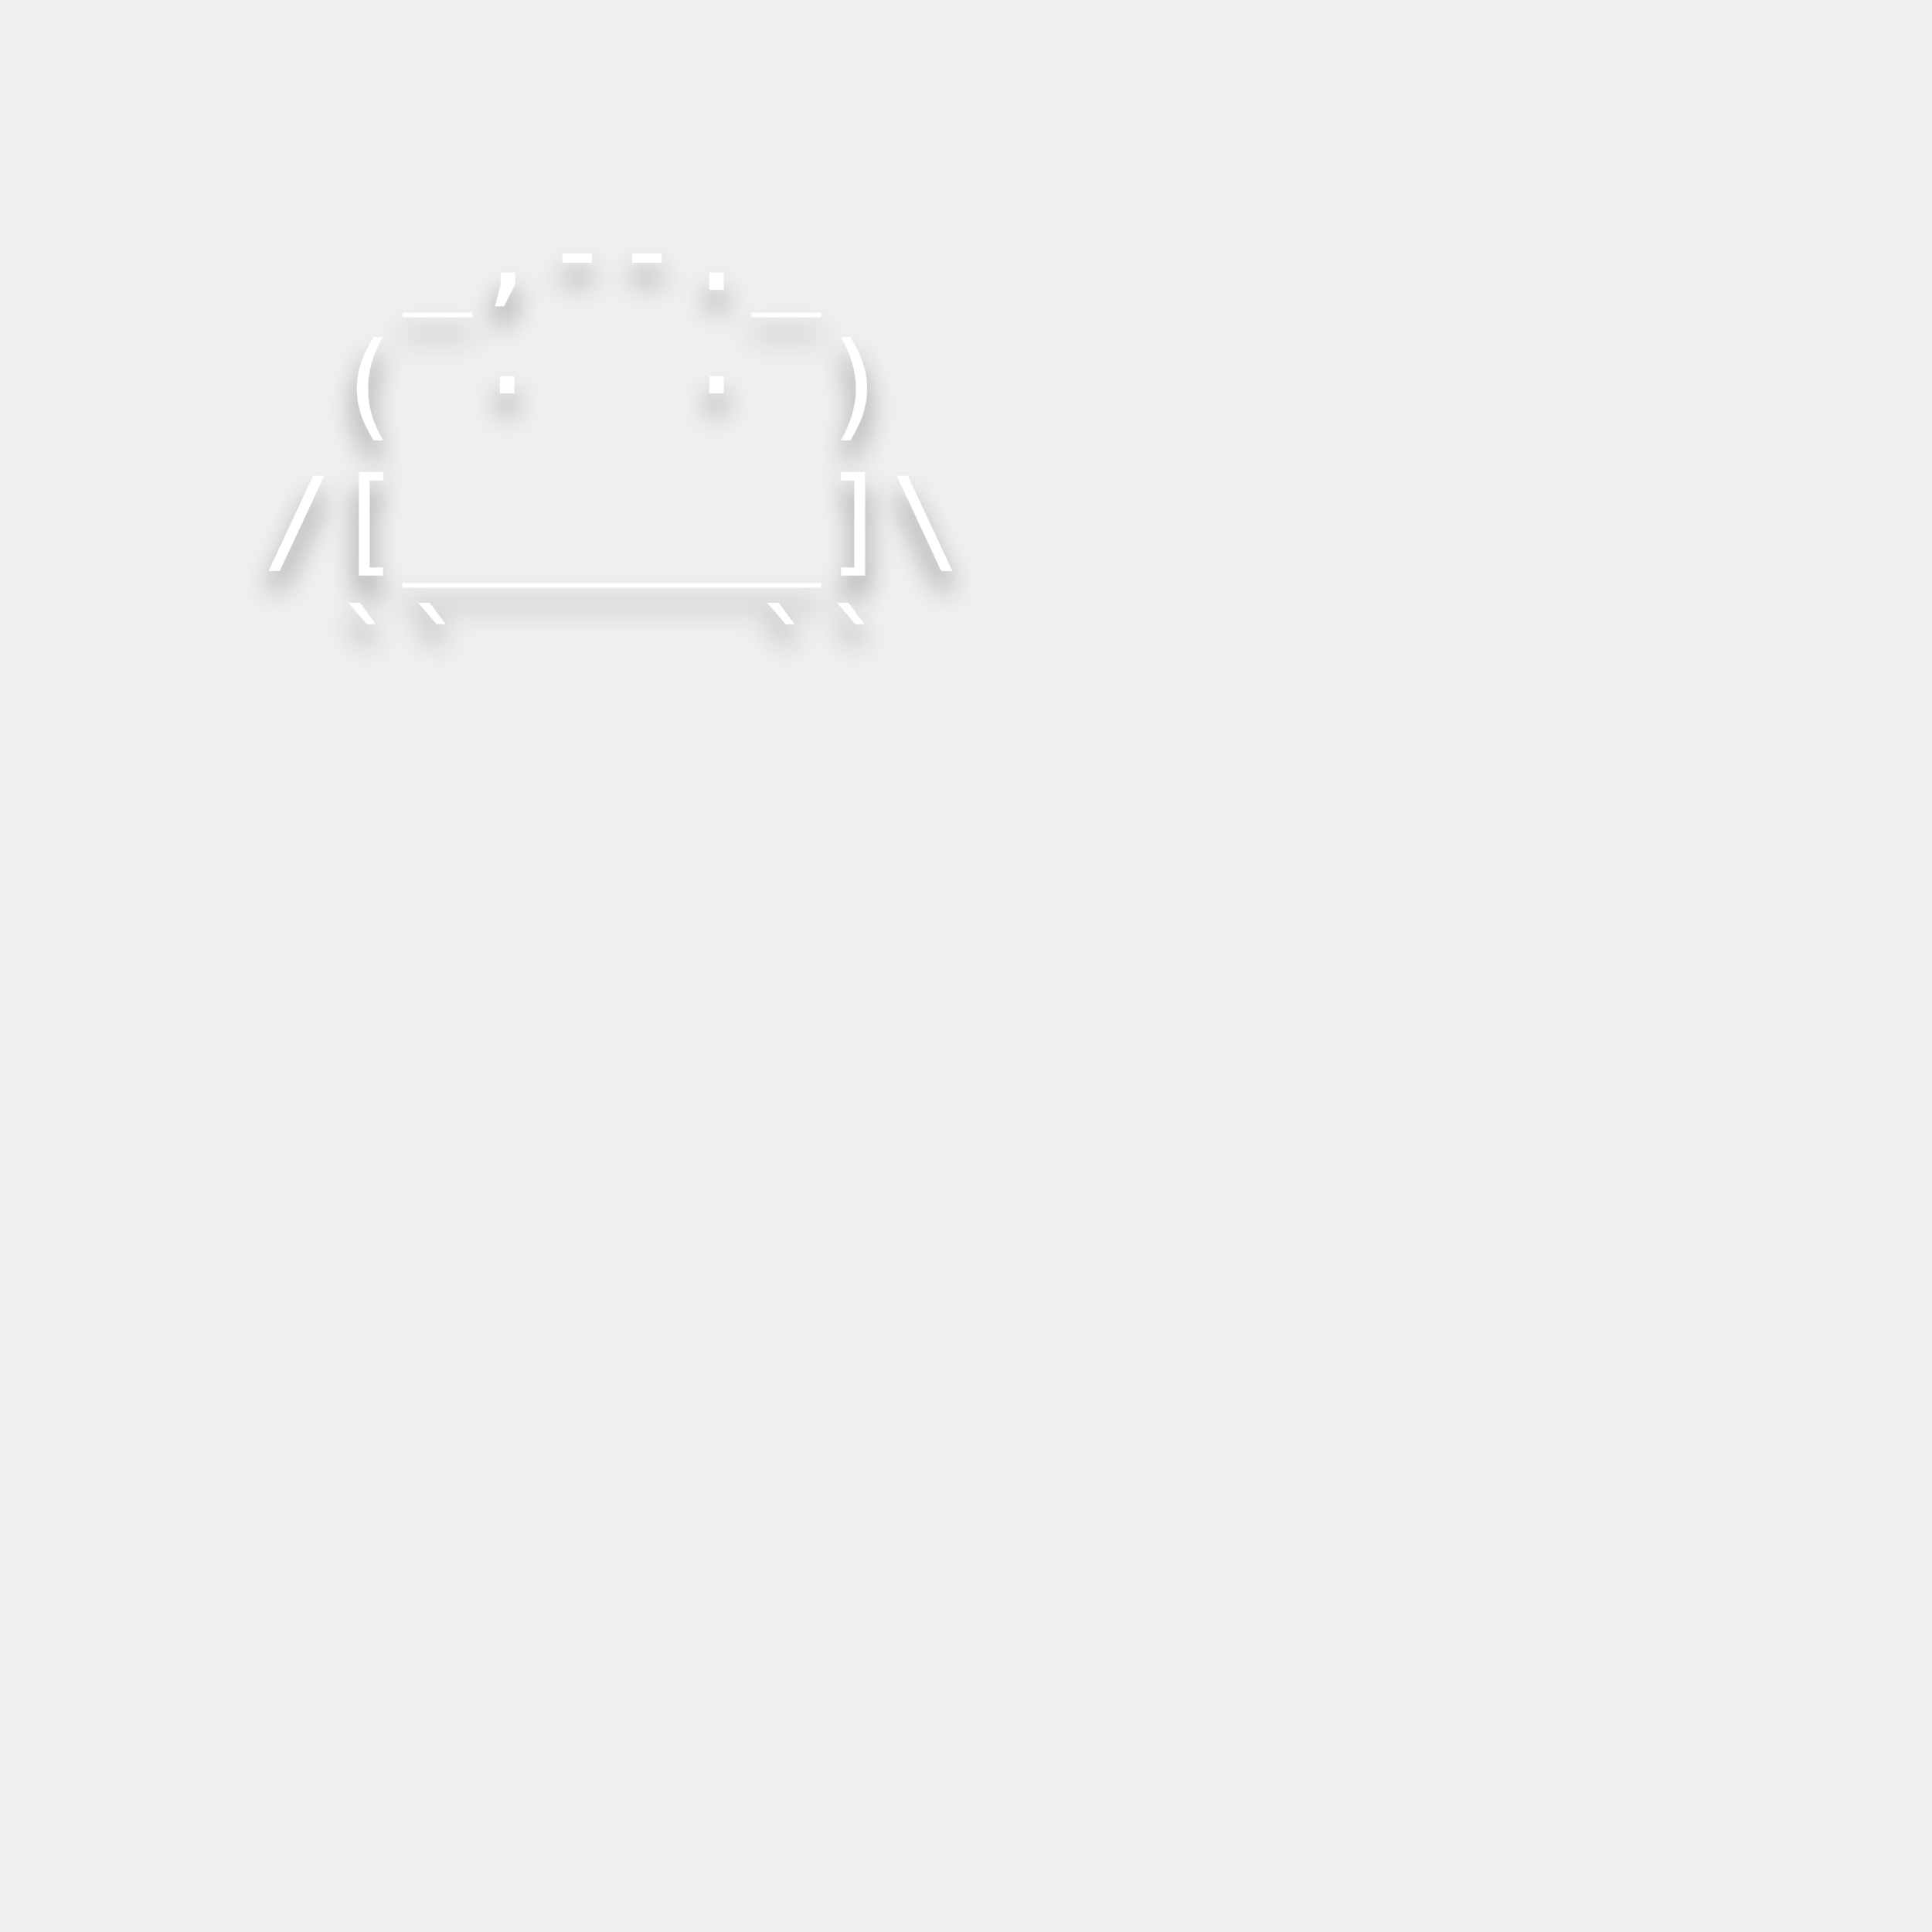
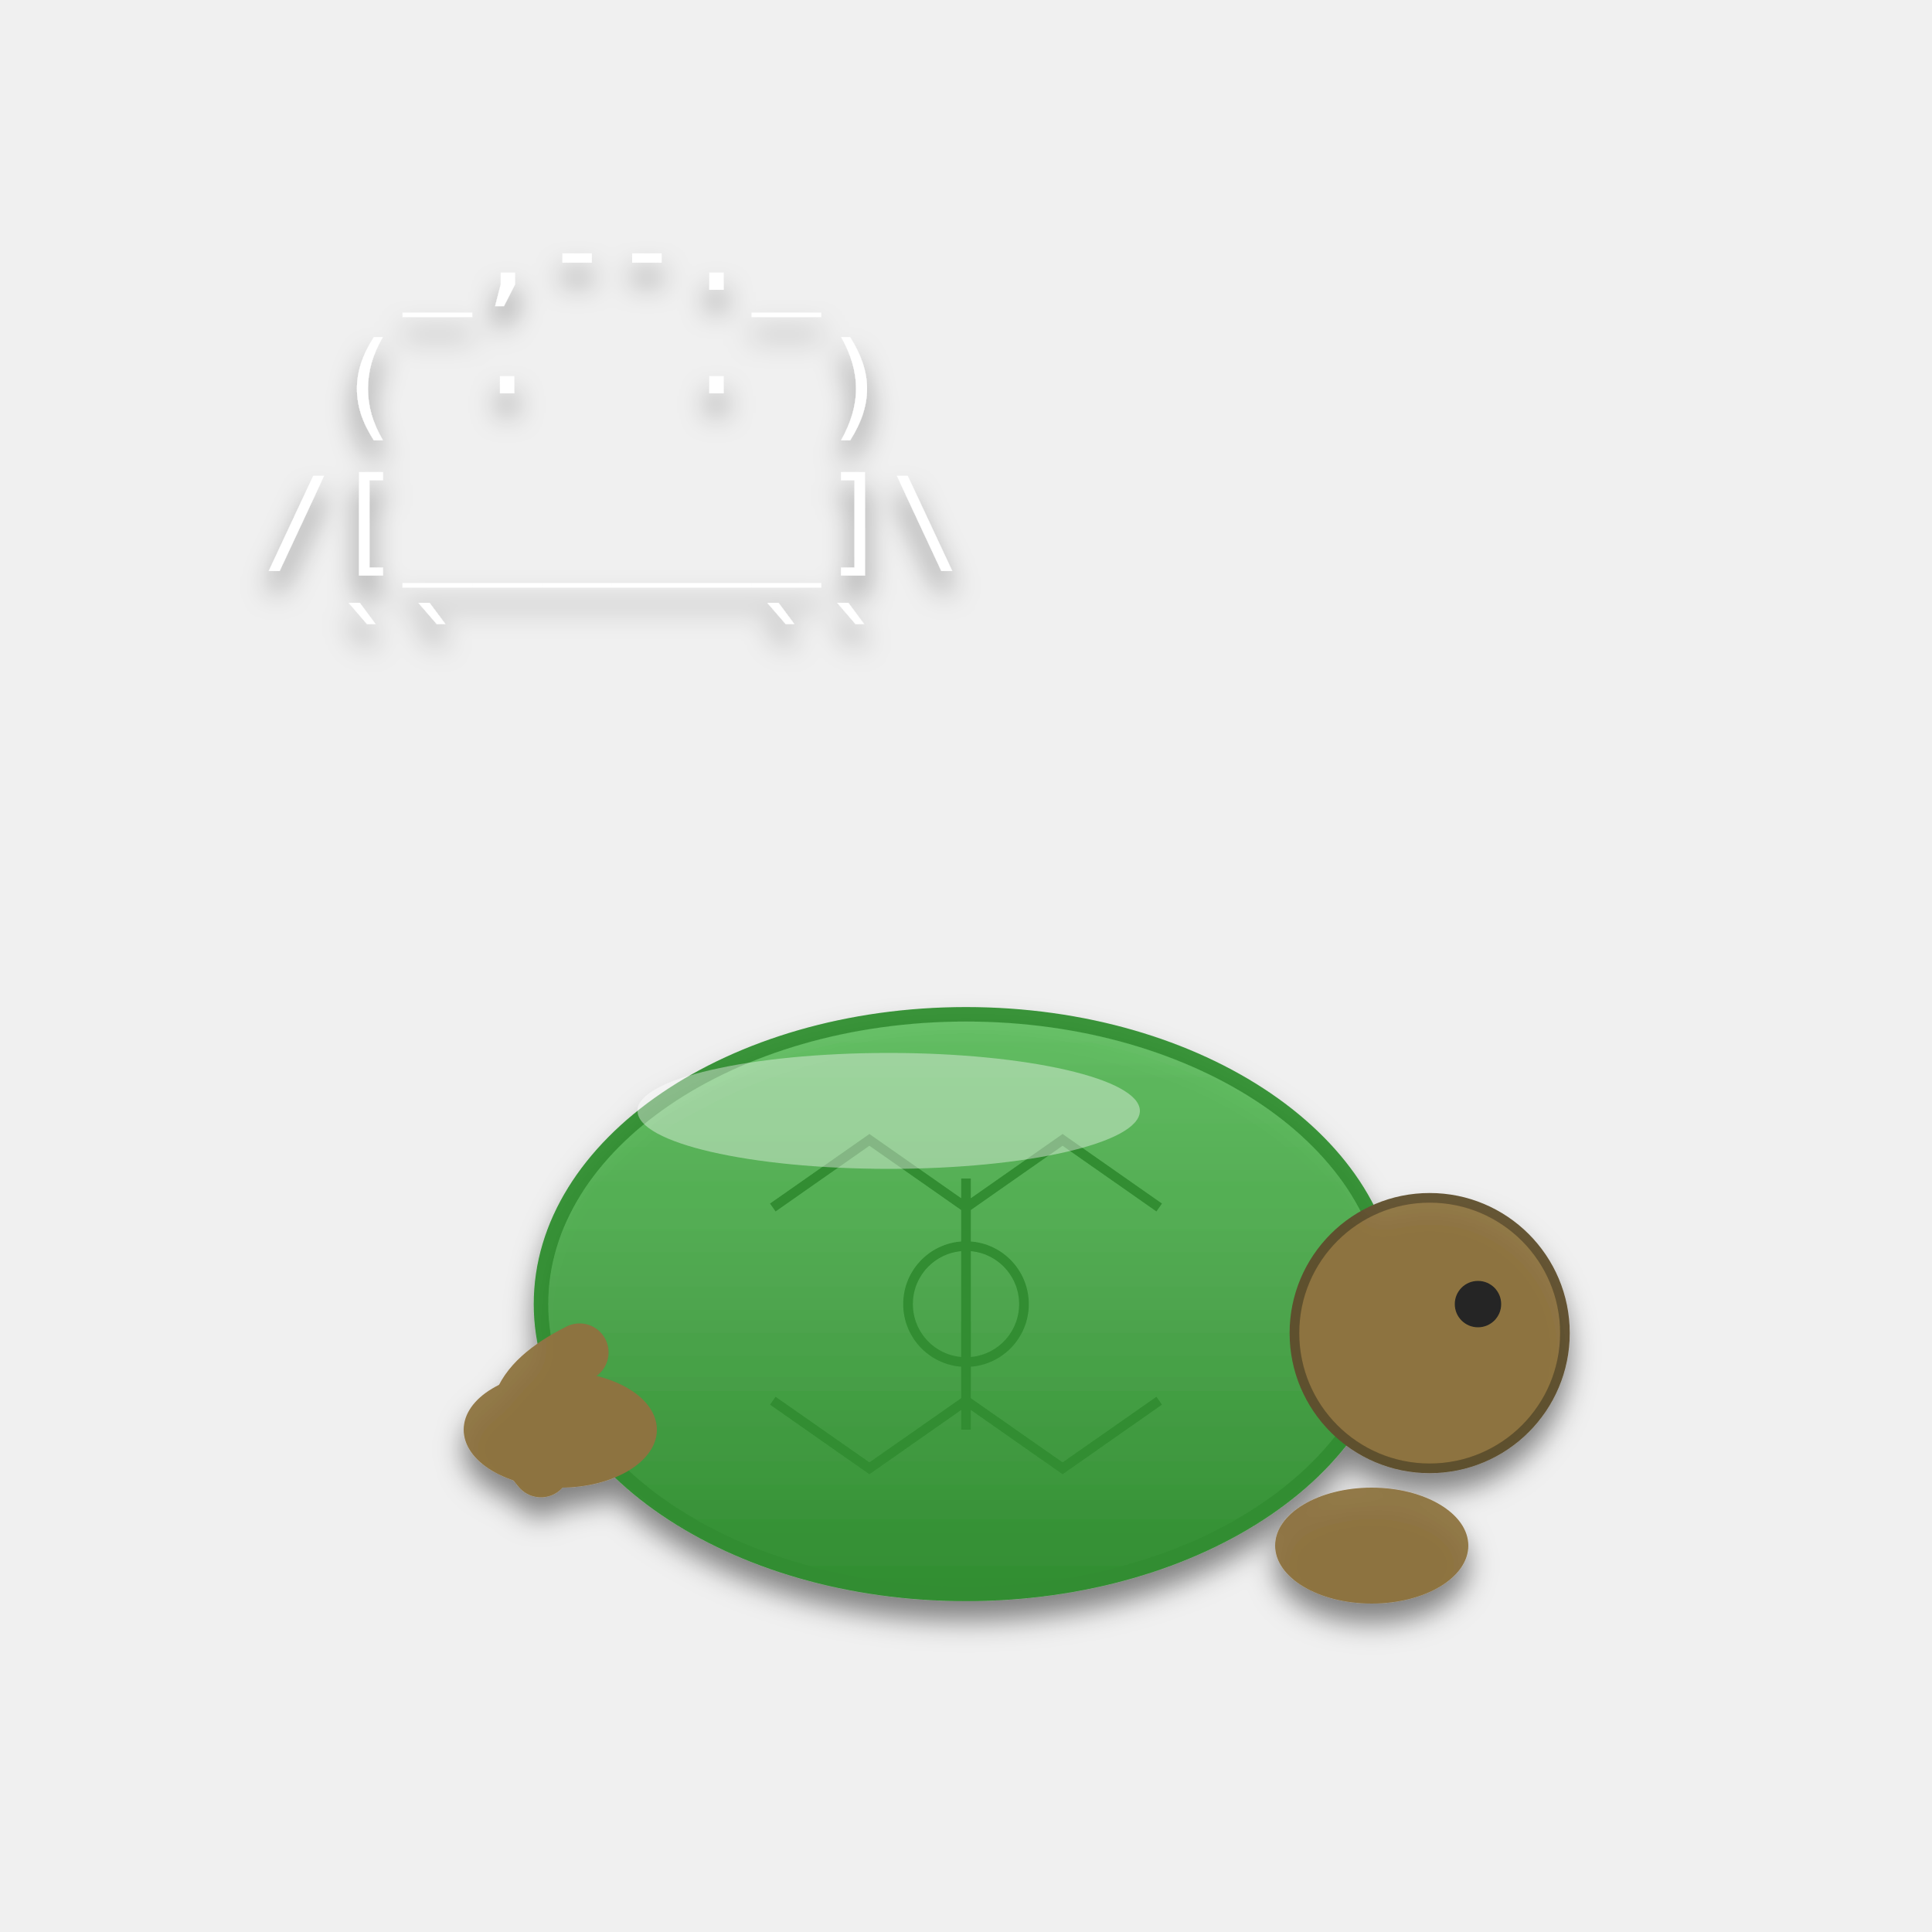
<svg xmlns="http://www.w3.org/2000/svg" viewBox="0 0 200 200" width="200" height="200" data-species="turtle" data-frames="3">
  <defs>
    <linearGradient id="spriteAccent" x1="0%" y1="0%" x2="0%" y2="100%">
      <stop offset="0%" stop-color="#ffffff" stop-opacity="0.95" />
      <stop offset="100%" stop-color="#cfcfff" stop-opacity="0.7" />
+     </linearGradient>
+     <linearGradient id="bodyGrad-turtle" x1="0%" y1="0%" x2="0%" y2="100%">
+       <stop offset="0%" stop-color="#5fbf5f" stop-opacity="1" />
+       <stop offset="100%" stop-color="#2d8b2d" stop-opacity="1" />
    </linearGradient>
    <filter id="spriteShadow" x="-15%" y="-15%" width="130%" height="130%">
      <feGaussianBlur in="SourceAlpha" stdDeviation="1.4" />
      <feOffset dx="0" dy="2" result="off" />
      <feComponentTransfer>
        <feFuncA type="linear" slope="0.5" />
      </feComponentTransfer>
      <feMerge>
        <feMergeNode />
        <feMergeNode in="SourceGraphic" />
      </feMerge>
    </filter>
  </defs>
  <rect width="200" height="200" fill="transparent" />
  <g filter="url(#spriteShadow)">
    <g id="state-error" data-state="error" data-frame-idx="2" visibility="hidden">
      <text x="20" y="30" font-family="ui-monospace, SFMono-Regular, Menlo, Consolas, monospace" font-size="12" fill="#ff3366" xml:space="preserve">
        <tspan x="20" dy="0">   _,--._</tspan>
        <tspan x="20" dy="14">  ( ·  · )</tspan>
        <tspan x="20" dy="14"> /[======]\</tspan>
        <tspan x="20" dy="14">  ``    ``</tspan>
      </text>
+       <g class="species-art" opacity="0.92">
+         <ellipse cx="100" cy="135" rx="44" ry="30" fill="url(#bodyGrad-turtle)" stroke="#2d8b2d" stroke-width="1.5" />
+         <path d="M 80 125 L 90 118 L 100 125 L 110 118 L 120 125 M 80 145 L 90 152 L 100 145 L 110 152 L 120 145 M 100 122 L 100 148" stroke="#2d8b2d" stroke-width="1" fill="none" />
+         <circle cx="100" cy="135" r="6" fill="none" stroke="#2d8b2d" stroke-width="1" />
+         <circle cx="148" cy="138" r="14" fill="#8b6f3a" stroke="#5a4a26" stroke-width="1" />
+         <circle cx="153" cy="135" r="2.4" fill="#1a1a1a" />
+         <ellipse cx="58" cy="148" rx="10" ry="6" fill="#8b6f3a" />
+         <ellipse cx="142" cy="160" rx="10" ry="6" fill="#8b6f3a" />
+         <path d="M 60 140 Q 50 145 56 152" stroke="#8b6f3a" stroke-width="6" stroke-linecap="round" fill="none" />
+         <ellipse cx="92" cy="115" rx="26" ry="6" fill="#ffffff" fill-opacity="0.4" />
+       </g>
    </g>
    <g id="state-notification" data-state="notification" data-frame-idx="0" visibility="hidden">
      <text x="20" y="30" font-family="ui-monospace, SFMono-Regular, Menlo, Consolas, monospace" font-size="12" fill="#ffcc00" xml:space="preserve">
        <tspan x="20" dy="0">   _,--._</tspan>
        <tspan x="20" dy="14">  ( ·  · )</tspan>
        <tspan x="20" dy="14"> /[______]\</tspan>
        <tspan x="20" dy="14">  ``    ``</tspan>
      </text>
+       <g class="species-art" opacity="0.92">
+         <ellipse cx="100" cy="135" rx="44" ry="30" fill="url(#bodyGrad-turtle)" stroke="#2d8b2d" stroke-width="1.5" />
+         <path d="M 80 125 L 90 118 L 100 125 L 110 118 L 120 125 M 80 145 L 90 152 L 100 145 L 110 152 L 120 145 M 100 122 L 100 148" stroke="#2d8b2d" stroke-width="1" fill="none" />
+         <circle cx="100" cy="135" r="6" fill="none" stroke="#2d8b2d" stroke-width="1" />
+         <circle cx="148" cy="138" r="14" fill="#8b6f3a" stroke="#5a4a26" stroke-width="1" />
+         <circle cx="153" cy="135" r="2.4" fill="#1a1a1a" />
+         <ellipse cx="58" cy="148" rx="10" ry="6" fill="#8b6f3a" />
+         <ellipse cx="142" cy="160" rx="10" ry="6" fill="#8b6f3a" />
+         <path d="M 60 140 Q 50 145 56 152" stroke="#8b6f3a" stroke-width="6" stroke-linecap="round" fill="none" />
+         <ellipse cx="92" cy="115" rx="26" ry="6" fill="#ffffff" fill-opacity="0.4" />
+       </g>
    </g>
    <g id="state-sweeping" data-state="sweeping" data-frame-idx="0" visibility="hidden">
      <text x="20" y="30" font-family="ui-monospace, SFMono-Regular, Menlo, Consolas, monospace" font-size="12" fill="#88ccff" xml:space="preserve">
        <tspan x="20" dy="0">   _,--._</tspan>
        <tspan x="20" dy="14">  ( ·  · )</tspan>
        <tspan x="20" dy="14"> /[______]\</tspan>
        <tspan x="20" dy="14">  ``    ``</tspan>
      </text>
+       <g class="species-art" opacity="0.92">
+         <ellipse cx="100" cy="135" rx="44" ry="30" fill="url(#bodyGrad-turtle)" stroke="#2d8b2d" stroke-width="1.5" />
+         <path d="M 80 125 L 90 118 L 100 125 L 110 118 L 120 125 M 80 145 L 90 152 L 100 145 L 110 152 L 120 145 M 100 122 L 100 148" stroke="#2d8b2d" stroke-width="1" fill="none" />
+         <circle cx="100" cy="135" r="6" fill="none" stroke="#2d8b2d" stroke-width="1" />
+         <circle cx="148" cy="138" r="14" fill="#8b6f3a" stroke="#5a4a26" stroke-width="1" />
+         <circle cx="153" cy="135" r="2.4" fill="#1a1a1a" />
+         <ellipse cx="58" cy="148" rx="10" ry="6" fill="#8b6f3a" />
+         <ellipse cx="142" cy="160" rx="10" ry="6" fill="#8b6f3a" />
+         <path d="M 60 140 Q 50 145 56 152" stroke="#8b6f3a" stroke-width="6" stroke-linecap="round" fill="none" />
+         <ellipse cx="92" cy="115" rx="26" ry="6" fill="#ffffff" fill-opacity="0.4" />
+       </g>
    </g>
    <g id="state-attention" data-state="attention" data-frame-idx="0" visibility="hidden">
      <text x="20" y="30" font-family="ui-monospace, SFMono-Regular, Menlo, Consolas, monospace" font-size="12" fill="#ffaa00" xml:space="preserve">
        <tspan x="20" dy="0">   _,--._</tspan>
        <tspan x="20" dy="14">  ( ·  · )</tspan>
        <tspan x="20" dy="14"> /[______]\</tspan>
        <tspan x="20" dy="14">  ``    ``</tspan>
      </text>
+       <g class="species-art" opacity="0.92">
+         <ellipse cx="100" cy="135" rx="44" ry="30" fill="url(#bodyGrad-turtle)" stroke="#2d8b2d" stroke-width="1.5" />
+         <path d="M 80 125 L 90 118 L 100 125 L 110 118 L 120 125 M 80 145 L 90 152 L 100 145 L 110 152 L 120 145 M 100 122 L 100 148" stroke="#2d8b2d" stroke-width="1" fill="none" />
+         <circle cx="100" cy="135" r="6" fill="none" stroke="#2d8b2d" stroke-width="1" />
+         <circle cx="148" cy="138" r="14" fill="#8b6f3a" stroke="#5a4a26" stroke-width="1" />
+         <circle cx="153" cy="135" r="2.4" fill="#1a1a1a" />
+         <ellipse cx="58" cy="148" rx="10" ry="6" fill="#8b6f3a" />
+         <ellipse cx="142" cy="160" rx="10" ry="6" fill="#8b6f3a" />
+         <path d="M 60 140 Q 50 145 56 152" stroke="#8b6f3a" stroke-width="6" stroke-linecap="round" fill="none" />
+         <ellipse cx="92" cy="115" rx="26" ry="6" fill="#ffffff" fill-opacity="0.4" />
+       </g>
    </g>
    <g id="state-juggling" data-state="juggling" data-frame-idx="2" visibility="hidden">
      <text x="20" y="30" font-family="ui-monospace, SFMono-Regular, Menlo, Consolas, monospace" font-size="12" fill="#cc88ff" xml:space="preserve">
        <tspan x="20" dy="0">   _,--._</tspan>
        <tspan x="20" dy="14">  ( ·  · )</tspan>
        <tspan x="20" dy="14"> /[======]\</tspan>
        <tspan x="20" dy="14">  ``    ``</tspan>
      </text>
+       <g class="species-art" opacity="0.92">
+         <ellipse cx="100" cy="135" rx="44" ry="30" fill="url(#bodyGrad-turtle)" stroke="#2d8b2d" stroke-width="1.5" />
+         <path d="M 80 125 L 90 118 L 100 125 L 110 118 L 120 125 M 80 145 L 90 152 L 100 145 L 110 152 L 120 145 M 100 122 L 100 148" stroke="#2d8b2d" stroke-width="1" fill="none" />
+         <circle cx="100" cy="135" r="6" fill="none" stroke="#2d8b2d" stroke-width="1" />
+         <circle cx="148" cy="138" r="14" fill="#8b6f3a" stroke="#5a4a26" stroke-width="1" />
+         <circle cx="153" cy="135" r="2.4" fill="#1a1a1a" />
+         <ellipse cx="58" cy="148" rx="10" ry="6" fill="#8b6f3a" />
+         <ellipse cx="142" cy="160" rx="10" ry="6" fill="#8b6f3a" />
+         <path d="M 60 140 Q 50 145 56 152" stroke="#8b6f3a" stroke-width="6" stroke-linecap="round" fill="none" />
+         <ellipse cx="92" cy="115" rx="26" ry="6" fill="#ffffff" fill-opacity="0.4" />
+       </g>
    </g>
    <g id="state-carrying" data-state="carrying" data-frame-idx="1" visibility="hidden">
      <text x="20" y="30" font-family="ui-monospace, SFMono-Regular, Menlo, Consolas, monospace" font-size="12" fill="#88ff88" xml:space="preserve">
        <tspan x="20" dy="0">   _,--._</tspan>
        <tspan x="20" dy="14">  ( ·  · )</tspan>
        <tspan x="20" dy="14"> /[______]\</tspan>
        <tspan x="20" dy="14">   ``  ``</tspan>
      </text>
+       <g class="species-art" opacity="0.92">
+         <ellipse cx="100" cy="135" rx="44" ry="30" fill="url(#bodyGrad-turtle)" stroke="#2d8b2d" stroke-width="1.5" />
+         <path d="M 80 125 L 90 118 L 100 125 L 110 118 L 120 125 M 80 145 L 90 152 L 100 145 L 110 152 L 120 145 M 100 122 L 100 148" stroke="#2d8b2d" stroke-width="1" fill="none" />
+         <circle cx="100" cy="135" r="6" fill="none" stroke="#2d8b2d" stroke-width="1" />
+         <circle cx="148" cy="138" r="14" fill="#8b6f3a" stroke="#5a4a26" stroke-width="1" />
+         <circle cx="153" cy="135" r="2.4" fill="#1a1a1a" />
+         <ellipse cx="58" cy="148" rx="10" ry="6" fill="#8b6f3a" />
+         <ellipse cx="142" cy="160" rx="10" ry="6" fill="#8b6f3a" />
+         <path d="M 60 140 Q 50 145 56 152" stroke="#8b6f3a" stroke-width="6" stroke-linecap="round" fill="none" />
+         <ellipse cx="92" cy="115" rx="26" ry="6" fill="#ffffff" fill-opacity="0.4" />
+       </g>
    </g>
    <g id="state-working" data-state="working" data-frame-idx="0" visibility="hidden">
      <text x="20" y="30" font-family="ui-monospace, SFMono-Regular, Menlo, Consolas, monospace" font-size="12" fill="#00ccff" xml:space="preserve">
        <tspan x="20" dy="0">   _,--._</tspan>
        <tspan x="20" dy="14">  ( ·  · )</tspan>
        <tspan x="20" dy="14"> /[______]\</tspan>
        <tspan x="20" dy="14">  ``    ``</tspan>
      </text>
+       <g class="species-art" opacity="0.92">
+         <ellipse cx="100" cy="135" rx="44" ry="30" fill="url(#bodyGrad-turtle)" stroke="#2d8b2d" stroke-width="1.5" />
+         <path d="M 80 125 L 90 118 L 100 125 L 110 118 L 120 125 M 80 145 L 90 152 L 100 145 L 110 152 L 120 145 M 100 122 L 100 148" stroke="#2d8b2d" stroke-width="1" fill="none" />
+         <circle cx="100" cy="135" r="6" fill="none" stroke="#2d8b2d" stroke-width="1" />
+         <circle cx="148" cy="138" r="14" fill="#8b6f3a" stroke="#5a4a26" stroke-width="1" />
+         <circle cx="153" cy="135" r="2.4" fill="#1a1a1a" />
+         <ellipse cx="58" cy="148" rx="10" ry="6" fill="#8b6f3a" />
+         <ellipse cx="142" cy="160" rx="10" ry="6" fill="#8b6f3a" />
+         <path d="M 60 140 Q 50 145 56 152" stroke="#8b6f3a" stroke-width="6" stroke-linecap="round" fill="none" />
+         <ellipse cx="92" cy="115" rx="26" ry="6" fill="#ffffff" fill-opacity="0.4" />
+       </g>
    </g>
    <g id="state-thinking" data-state="thinking" data-frame-idx="2" visibility="hidden">
      <text x="20" y="30" font-family="ui-monospace, SFMono-Regular, Menlo, Consolas, monospace" font-size="12" fill="#ffff66" xml:space="preserve">
        <tspan x="20" dy="0">   _,--._</tspan>
        <tspan x="20" dy="14">  ( ·  · )</tspan>
        <tspan x="20" dy="14"> /[======]\</tspan>
        <tspan x="20" dy="14">  ``    ``</tspan>
      </text>
+       <g class="species-art" opacity="0.92">
+         <ellipse cx="100" cy="135" rx="44" ry="30" fill="url(#bodyGrad-turtle)" stroke="#2d8b2d" stroke-width="1.5" />
+         <path d="M 80 125 L 90 118 L 100 125 L 110 118 L 120 125 M 80 145 L 90 152 L 100 145 L 110 152 L 120 145 M 100 122 L 100 148" stroke="#2d8b2d" stroke-width="1" fill="none" />
+         <circle cx="100" cy="135" r="6" fill="none" stroke="#2d8b2d" stroke-width="1" />
+         <circle cx="148" cy="138" r="14" fill="#8b6f3a" stroke="#5a4a26" stroke-width="1" />
+         <circle cx="153" cy="135" r="2.4" fill="#1a1a1a" />
+         <ellipse cx="58" cy="148" rx="10" ry="6" fill="#8b6f3a" />
+         <ellipse cx="142" cy="160" rx="10" ry="6" fill="#8b6f3a" />
+         <path d="M 60 140 Q 50 145 56 152" stroke="#8b6f3a" stroke-width="6" stroke-linecap="round" fill="none" />
+         <ellipse cx="92" cy="115" rx="26" ry="6" fill="#ffffff" fill-opacity="0.4" />
+       </g>
    </g>
    <g id="state-waking" data-state="waking" data-frame-idx="2" visibility="hidden">
      <text x="20" y="30" font-family="ui-monospace, SFMono-Regular, Menlo, Consolas, monospace" font-size="12" fill="#ffaaaa" xml:space="preserve">
        <tspan x="20" dy="0">   _,--._</tspan>
        <tspan x="20" dy="14">  ( ·  · )</tspan>
        <tspan x="20" dy="14"> /[======]\</tspan>
        <tspan x="20" dy="14">  ``    ``</tspan>
      </text>
+       <g class="species-art" opacity="0.92">
+         <ellipse cx="100" cy="135" rx="44" ry="30" fill="url(#bodyGrad-turtle)" stroke="#2d8b2d" stroke-width="1.5" />
+         <path d="M 80 125 L 90 118 L 100 125 L 110 118 L 120 125 M 80 145 L 90 152 L 100 145 L 110 152 L 120 145 M 100 122 L 100 148" stroke="#2d8b2d" stroke-width="1" fill="none" />
+         <circle cx="100" cy="135" r="6" fill="none" stroke="#2d8b2d" stroke-width="1" />
+         <circle cx="148" cy="138" r="14" fill="#8b6f3a" stroke="#5a4a26" stroke-width="1" />
+         <circle cx="153" cy="135" r="2.4" fill="#1a1a1a" />
+         <ellipse cx="58" cy="148" rx="10" ry="6" fill="#8b6f3a" />
+         <ellipse cx="142" cy="160" rx="10" ry="6" fill="#8b6f3a" />
+         <path d="M 60 140 Q 50 145 56 152" stroke="#8b6f3a" stroke-width="6" stroke-linecap="round" fill="none" />
+         <ellipse cx="92" cy="115" rx="26" ry="6" fill="#ffffff" fill-opacity="0.4" />
+       </g>
    </g>
    <g id="state-idle" data-state="idle" data-frame-idx="0" visibility="visible">
      <text x="20" y="30" font-family="ui-monospace, SFMono-Regular, Menlo, Consolas, monospace" font-size="12" fill="#ffffff" xml:space="preserve">
        <tspan x="20" dy="0">   _,--._</tspan>
        <tspan x="20" dy="14">  ( ·  · )</tspan>
        <tspan x="20" dy="14"> /[______]\</tspan>
        <tspan x="20" dy="14">  ``    ``</tspan>
      </text>
+       <g class="species-art" opacity="0.92">
+         <ellipse cx="100" cy="135" rx="44" ry="30" fill="url(#bodyGrad-turtle)" stroke="#2d8b2d" stroke-width="1.5" />
+         <path d="M 80 125 L 90 118 L 100 125 L 110 118 L 120 125 M 80 145 L 90 152 L 100 145 L 110 152 L 120 145 M 100 122 L 100 148" stroke="#2d8b2d" stroke-width="1" fill="none" />
+         <circle cx="100" cy="135" r="6" fill="none" stroke="#2d8b2d" stroke-width="1" />
+         <circle cx="148" cy="138" r="14" fill="#8b6f3a" stroke="#5a4a26" stroke-width="1" />
+         <circle cx="153" cy="135" r="2.4" fill="#1a1a1a" />
+         <ellipse cx="58" cy="148" rx="10" ry="6" fill="#8b6f3a" />
+         <ellipse cx="142" cy="160" rx="10" ry="6" fill="#8b6f3a" />
+         <path d="M 60 140 Q 50 145 56 152" stroke="#8b6f3a" stroke-width="6" stroke-linecap="round" fill="none" />
+         <ellipse cx="92" cy="115" rx="26" ry="6" fill="#ffffff" fill-opacity="0.4" />
+       </g>
    </g>
    <g id="state-dozing" data-state="dozing" data-frame-idx="0" visibility="hidden">
      <text x="20" y="30" font-family="ui-monospace, SFMono-Regular, Menlo, Consolas, monospace" font-size="12" fill="#aaaaaa" xml:space="preserve">
        <tspan x="20" dy="0">   _,--._</tspan>
        <tspan x="20" dy="14">  ( ·  · )</tspan>
        <tspan x="20" dy="14"> /[______]\</tspan>
        <tspan x="20" dy="14">  ``    ``</tspan>
      </text>
+       <g class="species-art" opacity="0.92">
+         <ellipse cx="100" cy="135" rx="44" ry="30" fill="url(#bodyGrad-turtle)" stroke="#2d8b2d" stroke-width="1.5" />
+         <path d="M 80 125 L 90 118 L 100 125 L 110 118 L 120 125 M 80 145 L 90 152 L 100 145 L 110 152 L 120 145 M 100 122 L 100 148" stroke="#2d8b2d" stroke-width="1" fill="none" />
+         <circle cx="100" cy="135" r="6" fill="none" stroke="#2d8b2d" stroke-width="1" />
+         <circle cx="148" cy="138" r="14" fill="#8b6f3a" stroke="#5a4a26" stroke-width="1" />
+         <circle cx="153" cy="135" r="2.4" fill="#1a1a1a" />
+         <ellipse cx="58" cy="148" rx="10" ry="6" fill="#8b6f3a" />
+         <ellipse cx="142" cy="160" rx="10" ry="6" fill="#8b6f3a" />
+         <path d="M 60 140 Q 50 145 56 152" stroke="#8b6f3a" stroke-width="6" stroke-linecap="round" fill="none" />
+         <ellipse cx="92" cy="115" rx="26" ry="6" fill="#ffffff" fill-opacity="0.4" />
+       </g>
    </g>
    <g id="state-sleeping" data-state="sleeping" data-frame-idx="0" visibility="hidden">
      <text x="20" y="30" font-family="ui-monospace, SFMono-Regular, Menlo, Consolas, monospace" font-size="12" fill="#666688" xml:space="preserve">
        <tspan x="20" dy="0">   _,--._</tspan>
        <tspan x="20" dy="14">  ( ·  · )</tspan>
        <tspan x="20" dy="14"> /[______]\</tspan>
        <tspan x="20" dy="14">  ``    ``</tspan>
      </text>
+       <g class="species-art" opacity="0.92">
+         <ellipse cx="100" cy="135" rx="44" ry="30" fill="url(#bodyGrad-turtle)" stroke="#2d8b2d" stroke-width="1.5" />
+         <path d="M 80 125 L 90 118 L 100 125 L 110 118 L 120 125 M 80 145 L 90 152 L 100 145 L 110 152 L 120 145 M 100 122 L 100 148" stroke="#2d8b2d" stroke-width="1" fill="none" />
+         <circle cx="100" cy="135" r="6" fill="none" stroke="#2d8b2d" stroke-width="1" />
+         <circle cx="148" cy="138" r="14" fill="#8b6f3a" stroke="#5a4a26" stroke-width="1" />
+         <circle cx="153" cy="135" r="2.4" fill="#1a1a1a" />
+         <ellipse cx="58" cy="148" rx="10" ry="6" fill="#8b6f3a" />
+         <ellipse cx="142" cy="160" rx="10" ry="6" fill="#8b6f3a" />
+         <path d="M 60 140 Q 50 145 56 152" stroke="#8b6f3a" stroke-width="6" stroke-linecap="round" fill="none" />
+         <ellipse cx="92" cy="115" rx="26" ry="6" fill="#ffffff" fill-opacity="0.4" />
+       </g>
    </g>
  </g>
</svg>
